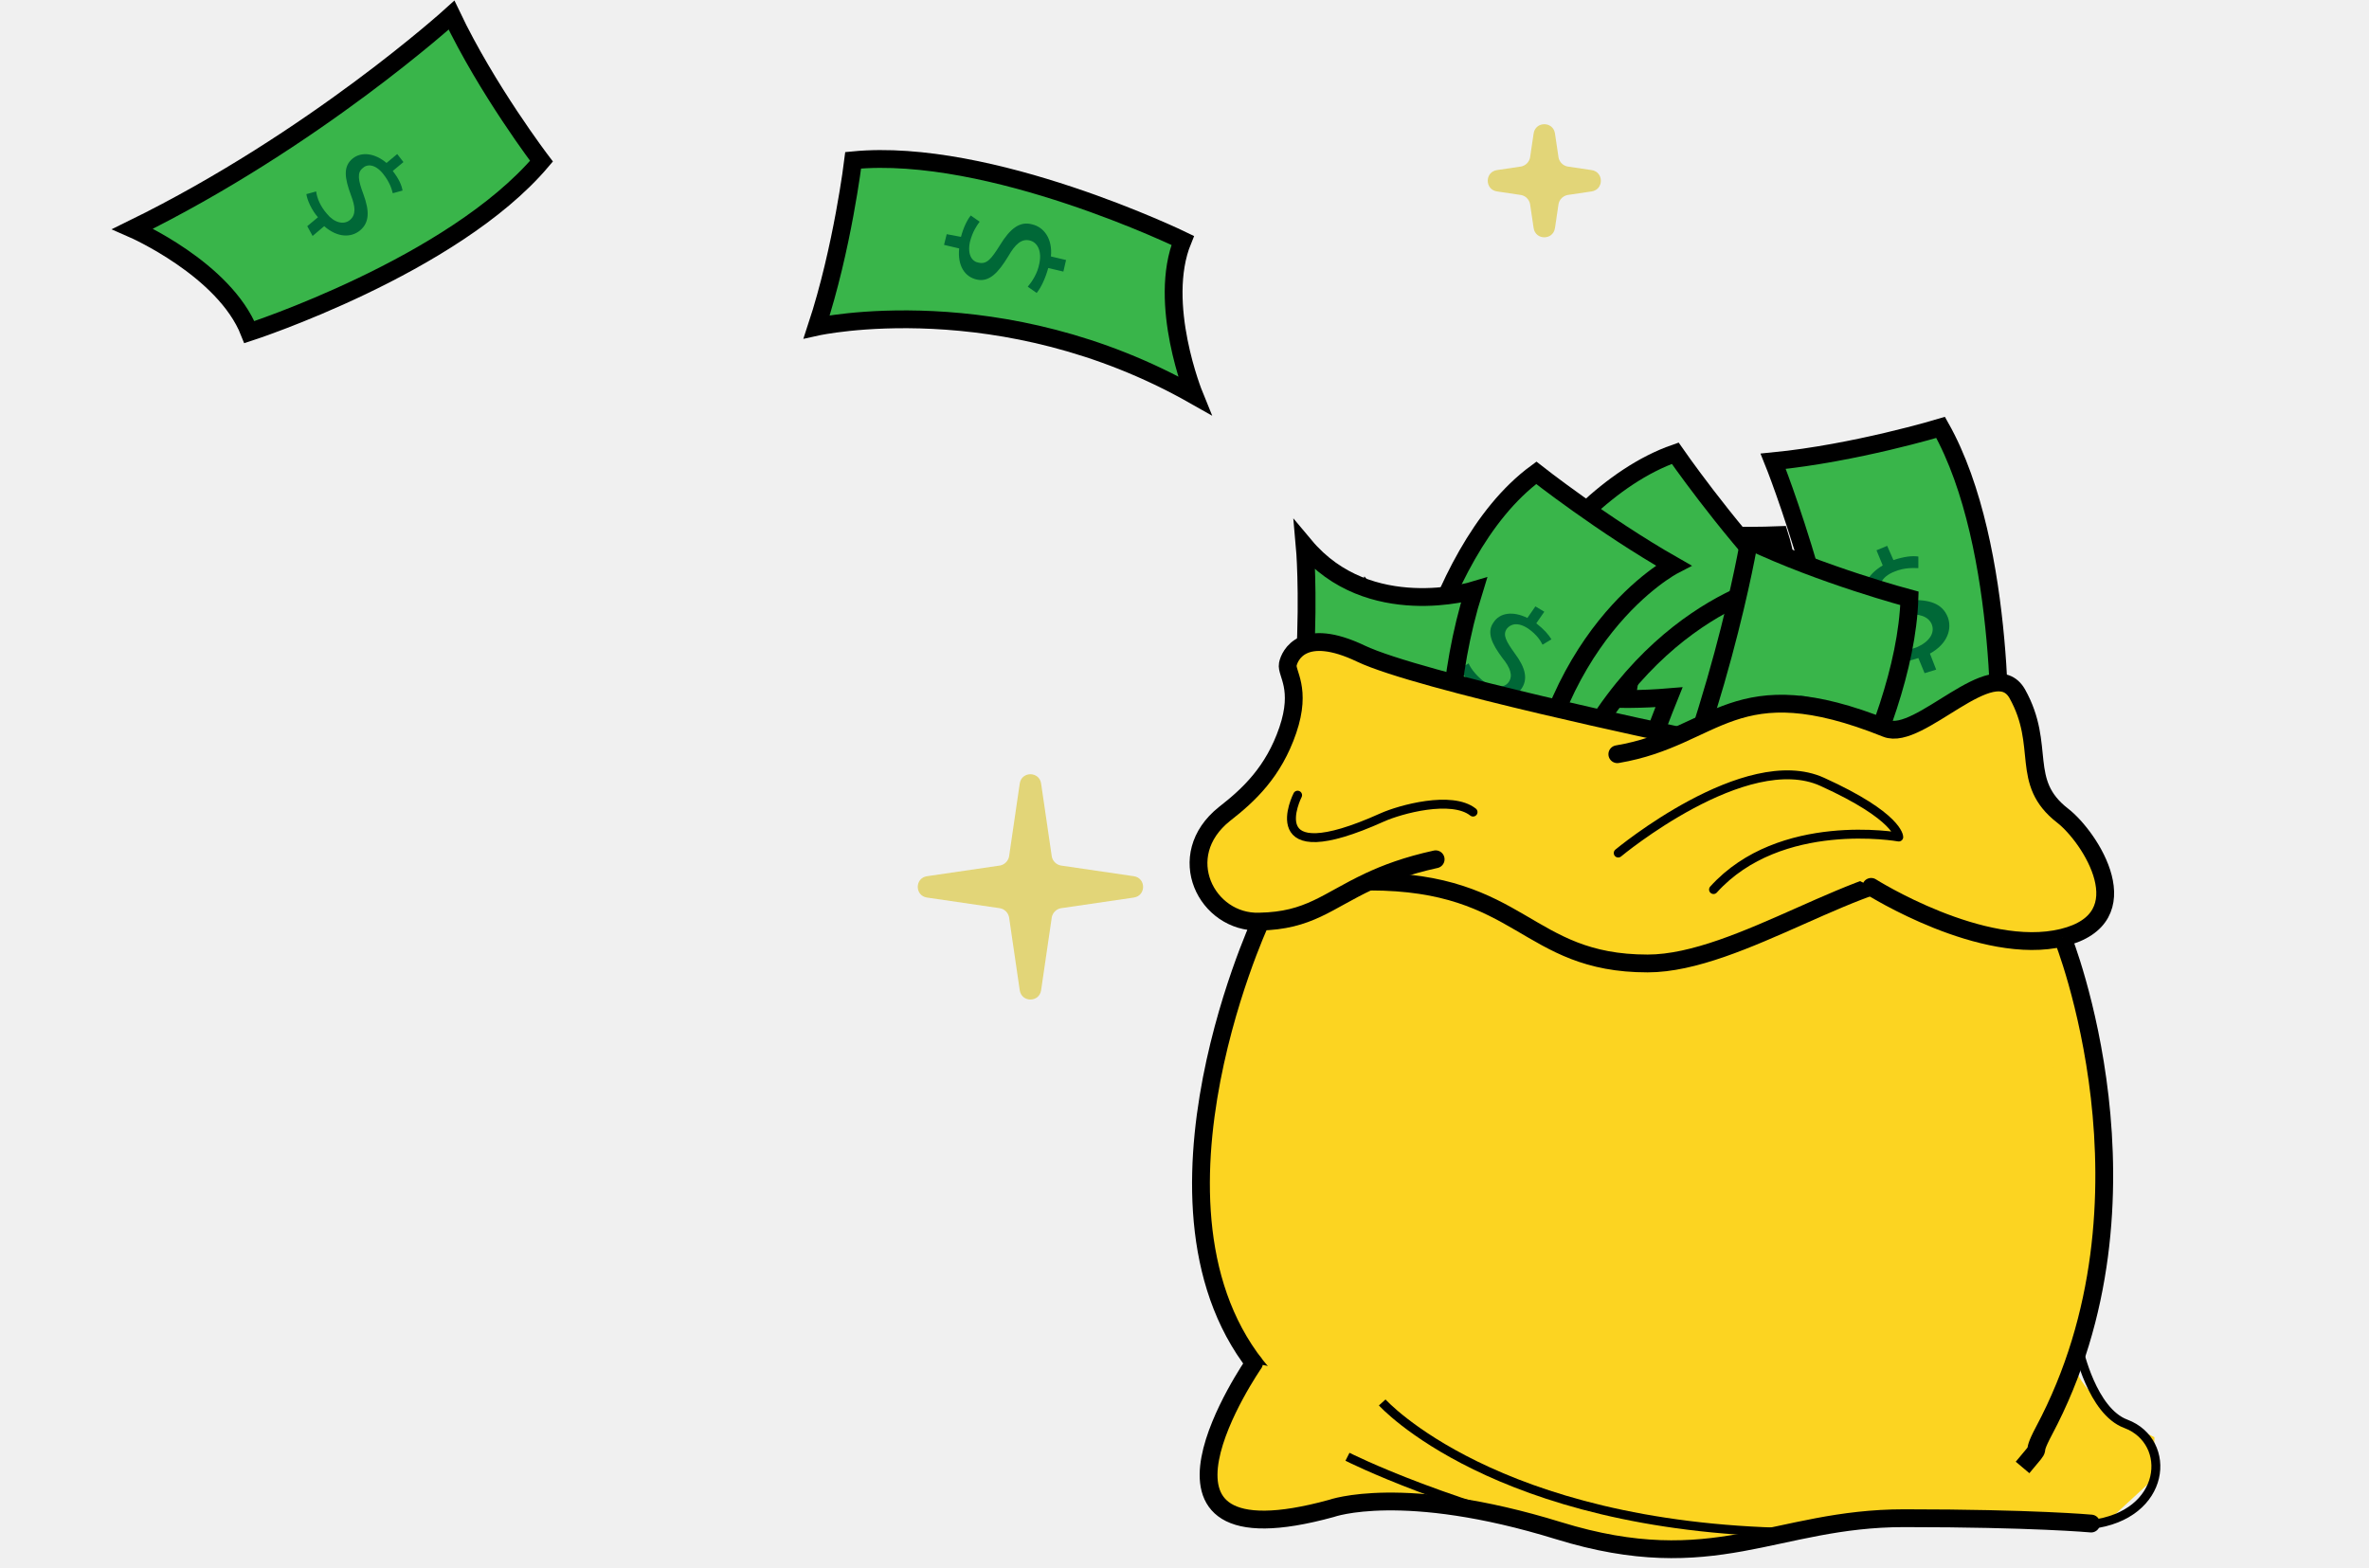
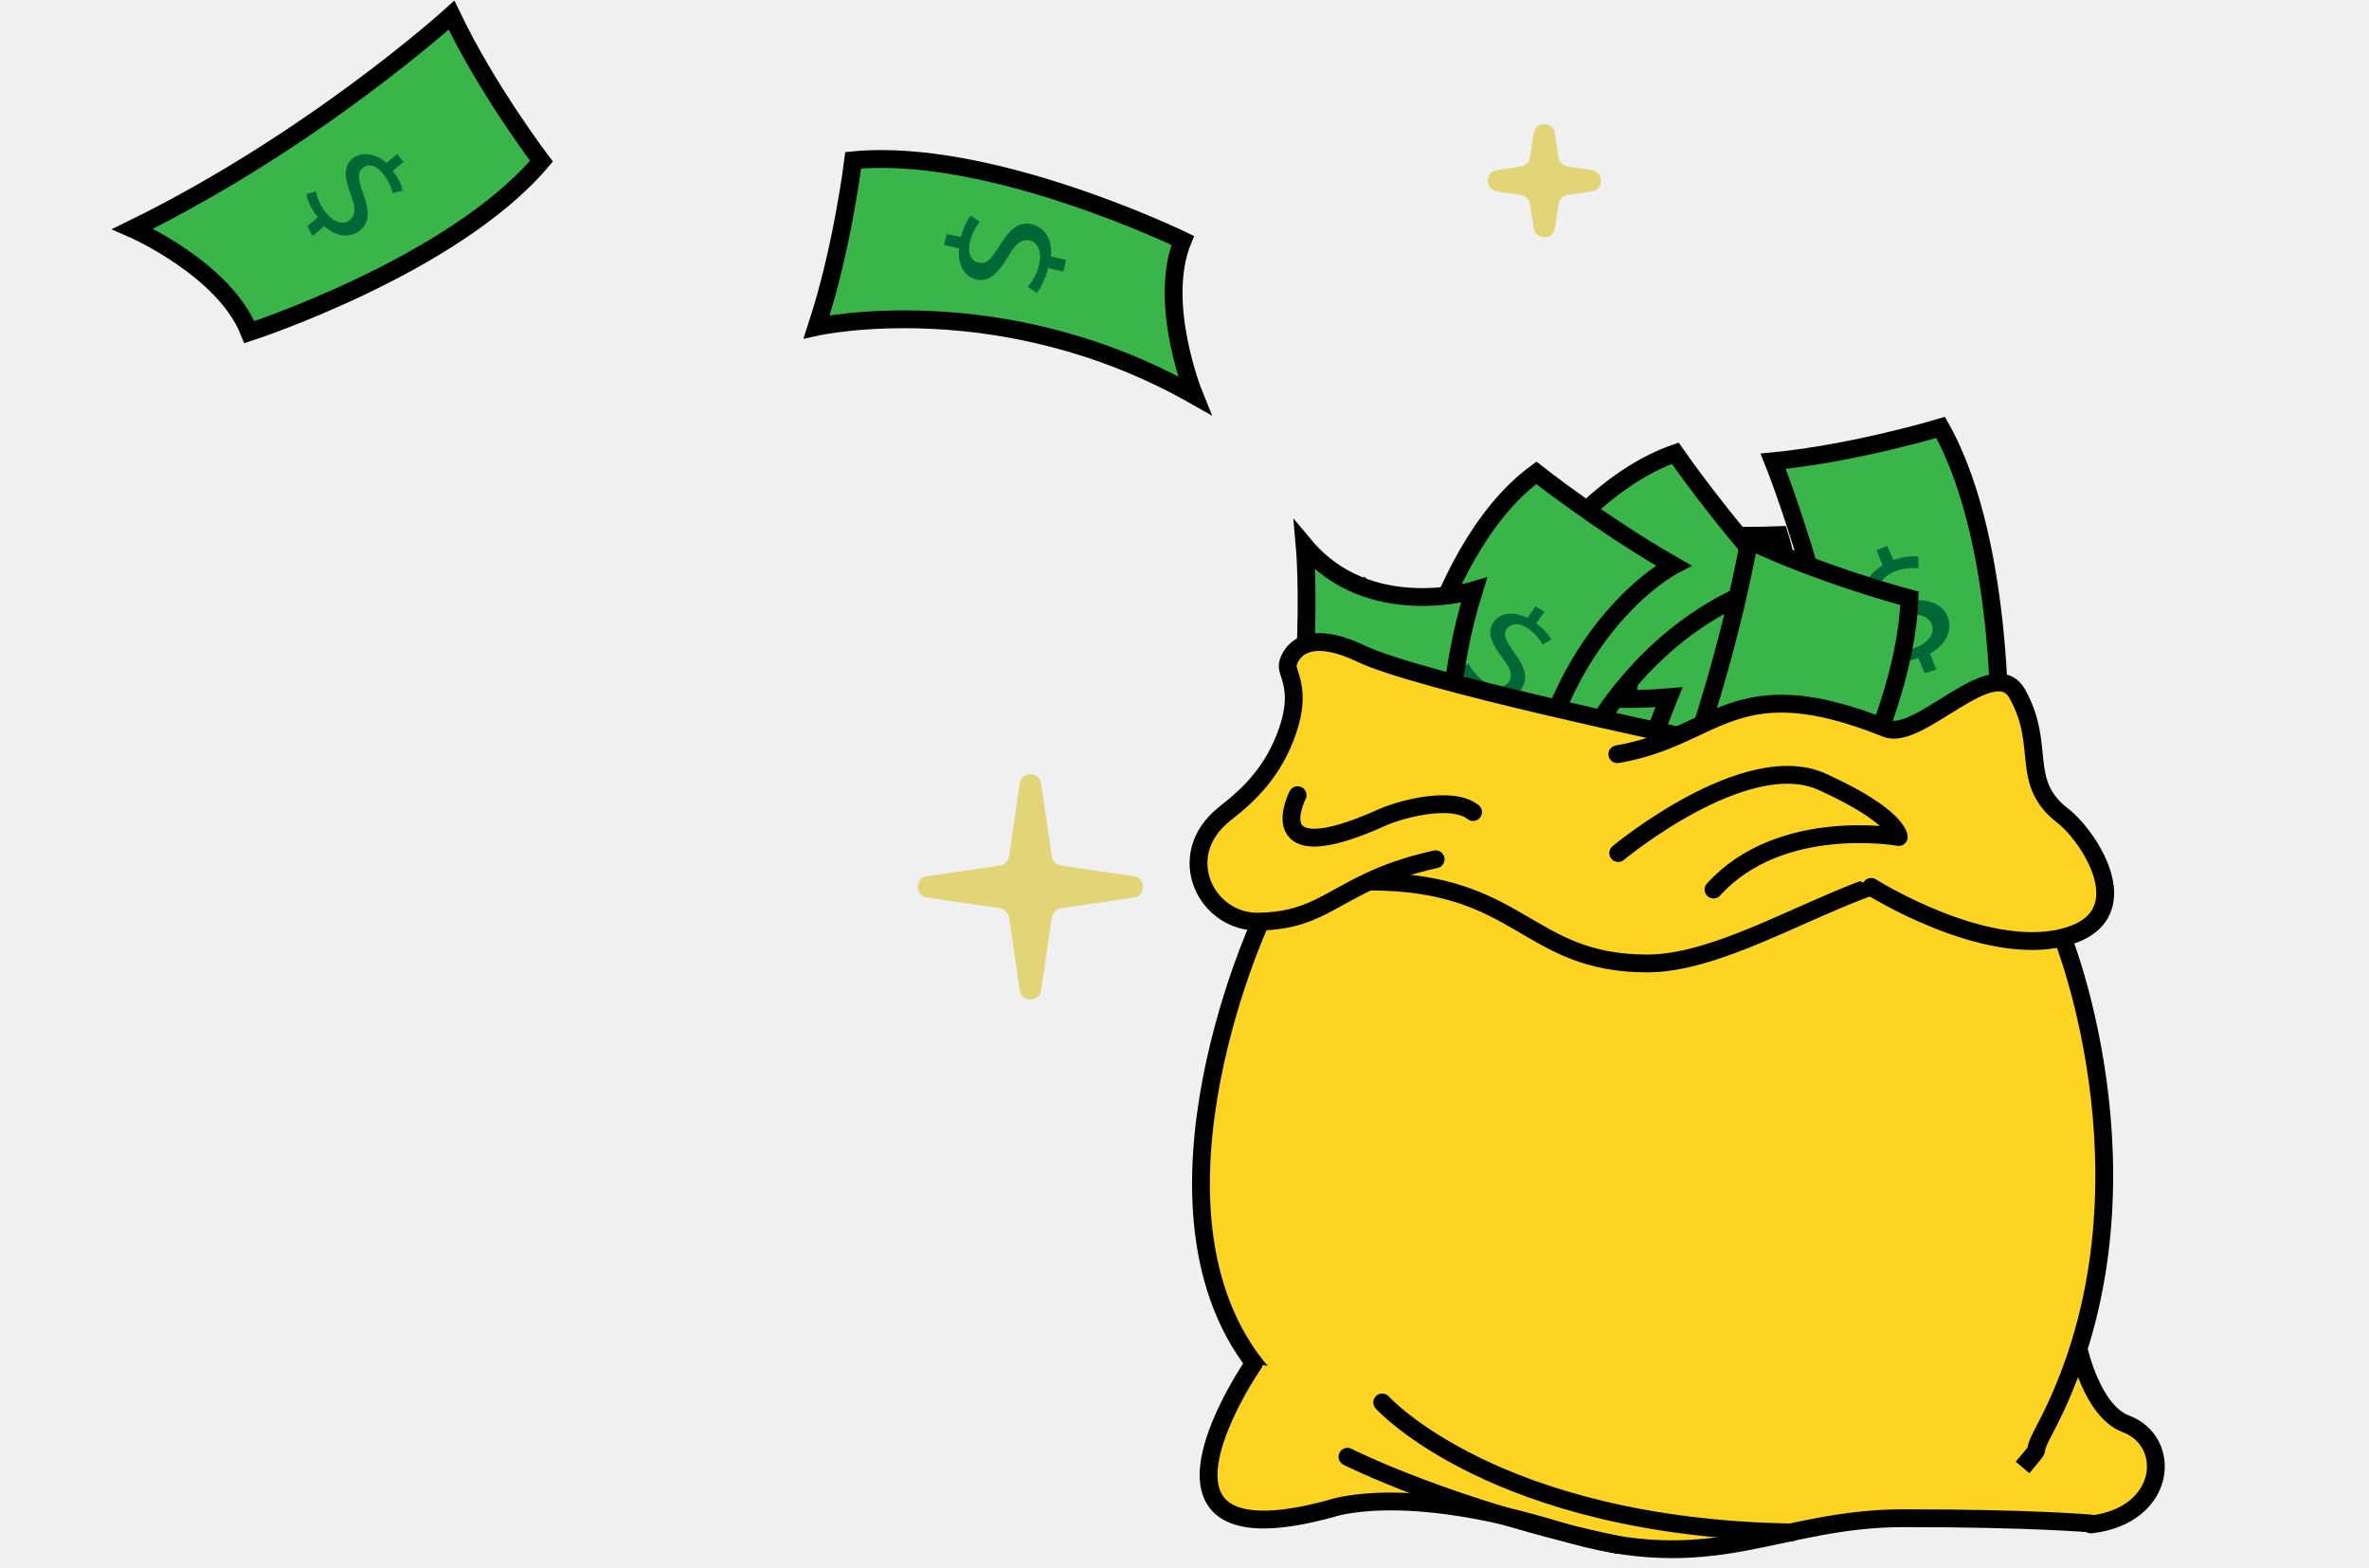
<svg xmlns="http://www.w3.org/2000/svg" xmlns:xlink="http://www.w3.org/1999/xlink" version="1.1" id="Camada_1" x="0px" y="0px" viewBox="0 0 266 176" style="enable-background:new 0 0 266 176;" xml:space="preserve">
  <style type="text/css">
	.st0{display:none;}
	.st1{display:inline;}
	.st2{display:inline;opacity:0.5;clip-path:url(#SVGID_2_);fill:#8F80BA;enable-background:new    ;}
	.st3{display:inline;clip-path:url(#SVGID_2_);fill:#FFFFFF;filter:url(#Adobe_OpacityMaskFilter);}
	.st4{display:inline;clip-path:url(#SVGID_2_);fill-rule:evenodd;clip-rule:evenodd;}
	.st5{display:inline;clip-path:url(#SVGID_2_);mask:url(#path-4-outside-1_1_);fill:#606063;}
	.st6{display:inline;clip-path:url(#SVGID_2_);fill:#BDC2C4;}
	.st7{display:inline;clip-path:url(#SVGID_2_);fill:#FAF9FA;}
	.st8{display:inline;clip-path:url(#SVGID_2_);fill:#FFFFFF;filter:url(#Adobe_OpacityMaskFilter_1_);}
	.st9{display:inline;clip-path:url(#SVGID_2_);mask:url(#path-8-outside-2_1_);fill:#612F01;}
	.st10{display:inline;clip-path:url(#SVGID_2_);fill:#FEDC90;}
	.st11{display:inline;clip-path:url(#SVGID_2_);fill:#D1884F;}
	.st12{display:inline;clip-path:url(#SVGID_2_);fill:#FFFFFF;filter:url(#Adobe_OpacityMaskFilter_2_);}
	.st13{display:inline;clip-path:url(#SVGID_2_);mask:url(#path-12-outside-3_1_);fill:#612F01;}
	.st14{display:inline;clip-path:url(#SVGID_2_);fill:#FFFFFF;filter:url(#Adobe_OpacityMaskFilter_3_);}
	.st15{display:inline;clip-path:url(#SVGID_2_);mask:url(#path-16-outside-4_1_);fill:#612F01;}
	.st16{display:inline;clip-path:url(#SVGID_2_);fill:#FFFFFF;filter:url(#Adobe_OpacityMaskFilter_4_);}
	.st17{display:inline;clip-path:url(#SVGID_2_);mask:url(#path-20-outside-5_1_);fill:#612F01;}
	.st18{display:inline;clip-path:url(#SVGID_2_);fill:#FFFFFF;filter:url(#Adobe_OpacityMaskFilter_5_);}
	.st19{display:inline;clip-path:url(#SVGID_2_);mask:url(#path-24-outside-6_1_);fill:#612F01;}
	.st20{fill:#39B54A;stroke:#000000;stroke-miterlimit:10;}
	.st21{fill:#39B54A;stroke:#000000;stroke-width:2;stroke-miterlimit:10;}
	.st22{fill:#006837;}
	.st23{fill:#FCD421;}
	.st24{fill:#FCD421;stroke:#000000;stroke-width:2;stroke-linecap:round;stroke-linejoin:round;stroke-miterlimit:10;}
- 	.st25{fill:none;stroke:#000000;stroke-linecap:round;stroke-linejoin:round;stroke-miterlimit:10;}
- 	.st26{fill:none;stroke:#000000;stroke-linecap:round;stroke-miterlimit:10;}
- 	.st27{fill:none;stroke:#000000;stroke-miterlimit:10;}
- 	.st28{fill:#FCD421;stroke:#000000;stroke-width:2;stroke-miterlimit:10;}
- 	.st29{opacity:0.5;fill:#D4B900;enable-background:new    ;}
+ 	.st25{fill:none;stroke:#000000;stroke-width:2;stroke-linecap:round;stroke-linejoin:round;stroke-miterlimit:10;}
+ 	.st26{fill:none;stroke:#000000;stroke-width:2;stroke-linecap:round;stroke-miterlimit:10;}
+ 	.st27{fill:#FCD421;stroke:#000000;stroke-width:2;stroke-miterlimit:10;}
+ 	.st28{opacity:0.5;fill:#D4B900;enable-background:new    ;}
</style>
  <g class="st0">
    <defs>
      <rect id="SVGID_1_" width="266" height="176" />
    </defs>
    <clipPath id="SVGID_2_" class="st1">
      <use xlink:href="#SVGID_1_" style="overflow:visible;" />
    </clipPath>
    <path class="st2" d="M209.7,56.9c-0.2-1.4-2.2-1.4-2.4,0l-1.2,8.2c-0.1,0.5-0.5,0.9-1,1l-8.2,1.2c-1.4,0.2-1.4,2.2,0,2.4l8.2,1.2   c0.5,0.1,0.9,0.5,1,1l1.2,8.2c0.2,1.4,2.2,1.4,2.4,0L211,72c0.1-0.5,0.5-0.9,1-1l8.2-1.2c1.4-0.2,1.4-2.2,0-2.4l-8.2-1.2   c-0.5-0.1-0.9-0.5-1-1L209.7,56.9z" />
    <defs>
      <filter id="Adobe_OpacityMaskFilter" filterUnits="userSpaceOnUse" x="133.2" y="113.3" width="93.3" height="62.4">
        <feColorMatrix type="matrix" values="1 0 0 0 0  0 1 0 0 0  0 0 1 0 0  0 0 0 1 0" />
      </filter>
    </defs>
    <mask maskUnits="userSpaceOnUse" x="133.2" y="113.3" width="93.3" height="62.4" id="path-4-outside-1_1_" class="st1">
      <rect x="132.5" y="112.6" style="clip-path:url(#SVGID_2_);fill:#FFFFFF;filter:url(#Adobe_OpacityMaskFilter);" width="95" height="64" />
      <path style="clip-path:url(#SVGID_2_);fill-rule:evenodd;clip-rule:evenodd;" d="M223.3,143.1v2.8c0,14.7-19.4,26.5-43.4,26.5    c-24,0-43.4-11.9-43.4-26.5v-2.9l0,0c0,0,0,0,0,0c0-14.7,19.4-26.5,43.4-26.5C203.9,116.6,223.3,128.4,223.3,143.1    C223.3,143.1,223.3,143.1,223.3,143.1z" />
    </mask>
    <path class="st5" d="M223.3,143.1l-3.2,0v0H223.3z M136.5,143.1v-3.2h-3.2v3.2H136.5z M136.5,143.1v3.2h3.2v-3.2H136.5z    M220.1,143.1v2.8h6.5v-2.8H220.1z M220.1,146c0,5.8-3.8,11.5-11.2,16c-7.3,4.4-17.5,7.3-29,7.3v6.5c12.5,0,24-3.1,32.4-8.2   c8.4-5.1,14.3-12.6,14.3-21.5H220.1z M179.9,169.2c-11.5,0-21.7-2.9-29-7.3c-7.3-4.5-11.2-10.2-11.2-16h-6.5   c0,8.9,5.9,16.4,14.3,21.5c8.4,5.2,19.9,8.2,32.4,8.2V169.2z M139.7,146v-2.9h-6.5v2.9H139.7z M136.5,146.3L136.5,146.3v-6.5l0,0   V146.3z M139.7,143.1C139.7,143.1,139.7,143.1,139.7,143.1l-6.5,0v0H139.7z M139.7,143.1c0-5.8,3.8-11.5,11.2-16   c7.3-4.4,17.5-7.3,29-7.3v-6.5c-12.5,0-24,3.1-32.4,8.2c-8.4,5.1-14.3,12.6-14.3,21.5H139.7z M179.9,119.8c11.5,0,21.7,2.9,29,7.3   c7.3,4.5,11.2,10.2,11.2,16h6.5c0-8.9-5.9-16.4-14.3-21.5c-8.4-5.2-19.9-8.2-32.4-8.2V119.8z M220.1,143.1   C220.1,143.1,220.1,143.1,220.1,143.1l6.5,0c0,0,0,0,0,0H220.1z" />
    <path class="st6" d="M223.3,146c0,14.7-19.4,26.5-43.4,26.5c-24,0-43.4-11.9-43.4-26.5v-2.9h86.8V146z" />
    <path class="st7" d="M223.3,143.1c0,14.7-19.4,26.5-43.4,26.5c-24,0-43.4-11.9-43.4-26.5c0-14.7,19.4-26.5,43.4-26.5   C203.9,116.6,223.3,128.4,223.3,143.1z" />
    <defs>
      <filter id="Adobe_OpacityMaskFilter_1_" filterUnits="userSpaceOnUse" x="141.3" y="110.3" width="77.5" height="55.4">
        <feColorMatrix type="matrix" values="1 0 0 0 0  0 1 0 0 0  0 0 1 0 0  0 0 0 1 0" />
      </filter>
    </defs>
    <mask maskUnits="userSpaceOnUse" x="141.3" y="110.3" width="77.5" height="55.4" id="path-8-outside-2_1_" class="st1">
      <rect x="140.5" y="109.5" style="clip-path:url(#SVGID_2_);fill:#FFFFFF;filter:url(#Adobe_OpacityMaskFilter_1_);" width="79" height="57" />
      <path style="clip-path:url(#SVGID_2_);fill-rule:evenodd;clip-rule:evenodd;" d="M215.5,135.3c0,0,0-0.1,0-0.1    c0-12-15.9-21.7-35.5-21.7s-35.5,9.7-35.5,21.7c0,0,0,0,0,0h0v5.5c0,12,15.9,21.7,35.5,21.7c19.6,0,35.5-9.7,35.5-21.7V135.3z" />
    </mask>
    <path class="st9" d="M215.5,135.3l-3.2,0v0v0H215.5z M144.5,135.2v3.2h3.2l0-3.2L144.5,135.2z M144.5,135.2V132h-3.2v3.2H144.5z    M212.3,135.2C212.3,135.2,212.3,135.3,212.3,135.2l6.5,0.1c0,0,0-0.1,0-0.1H212.3z M180,116.7c9.3,0,17.6,2.3,23.4,5.9   c5.9,3.6,8.9,8.1,8.9,12.6h6.5c0-7.6-5-13.9-12-18.1c-7-4.3-16.5-6.8-26.8-6.8V116.7z M147.8,135.2c0-4.4,3-9,8.9-12.6   c5.8-3.6,14.1-5.9,23.4-5.9v-6.5c-10.3,0-19.8,2.5-26.8,6.8c-7,4.3-12,10.6-12,18.1H147.8z M147.8,135.2   C147.8,135.2,147.8,135.2,147.8,135.2l-6.5,0c0,0,0,0,0,0L147.8,135.2z M144.5,138.5L144.5,138.5l0-6.5h0V138.5z M147.8,140.7v-5.5   h-6.5v5.5H147.8z M180,159.2c-9.3,0-17.6-2.3-23.4-5.9c-5.9-3.6-8.9-8.1-8.9-12.6h-6.5c0,7.6,5,13.9,12,18.1   c7,4.3,16.5,6.8,26.8,6.8V159.2z M212.3,140.7c0,4.4-3,9-8.8,12.6c-5.8,3.6-14.1,5.9-23.4,5.9v6.5c10.3,0,19.8-2.5,26.8-6.8   c7-4.3,12-10.6,12-18.1H212.3z M212.3,135.3v5.4h6.5v-5.4H212.3z" />
    <path class="st10" d="M215.5,140.7c0,12-15.9,21.7-35.5,21.7c-19.6,0-35.5-9.7-35.5-21.7v-5.5h71V140.7z" />
    <path class="st11" d="M215.5,135.2c0,12-15.9,21.7-35.5,21.7s-35.5-9.7-35.5-21.7c0-12,15.9-21.7,35.5-21.7   S215.5,123.2,215.5,135.2z" />
    <defs>
      <filter id="Adobe_OpacityMaskFilter_2_" filterUnits="userSpaceOnUse" x="147.1" y="103.1" width="77.5" height="55.4">
        <feColorMatrix type="matrix" values="1 0 0 0 0  0 1 0 0 0  0 0 1 0 0  0 0 0 1 0" />
      </filter>
    </defs>
    <mask maskUnits="userSpaceOnUse" x="147.1" y="103.1" width="77.5" height="55.4" id="path-12-outside-3_1_" class="st1">
      <rect x="146.3" y="102.3" style="clip-path:url(#SVGID_2_);fill:#FFFFFF;filter:url(#Adobe_OpacityMaskFilter_2_);" width="79" height="57" />
      <path style="clip-path:url(#SVGID_2_);fill-rule:evenodd;clip-rule:evenodd;" d="M221.4,128.2c0-0.1,0-0.1,0-0.2    c0-12-15.9-21.7-35.5-21.7c-19.6,0-35.5,9.7-35.5,21.7h0v5.5c0,12,15.9,21.7,35.5,21.7c19.6,0,35.5-9.7,35.5-21.7V128.2z" />
    </mask>
    <path class="st13" d="M221.4,128.2l-3.2,0v0v0H221.4z M150.3,128.1v3.2h3.2v-3.2H150.3z M150.3,128.1v-3.2h-3.2v3.2H150.3z    M218.1,128.1c0,0,0,0.1,0,0.1l6.5,0.1c0-0.1,0-0.1,0-0.2H218.1z M185.9,109.6c9.3,0,17.6,2.3,23.4,5.9c5.9,3.6,8.8,8.1,8.8,12.6   h6.5c0-7.6-5-13.9-12-18.1c-7-4.3-16.5-6.8-26.8-6.8V109.6z M153.6,128.1c0-4.4,3-9,8.9-12.6c5.8-3.6,14.1-5.9,23.4-5.9v-6.5   c-10.3,0-19.8,2.5-26.8,6.8c-7,4.3-12,10.6-12,18.1H153.6z M150.3,131.3L150.3,131.3l0-6.5h0V131.3z M153.6,133.6v-5.5h-6.5v5.5   H153.6z M185.9,152c-9.3,0-17.6-2.3-23.4-5.9c-5.9-3.6-8.8-8.1-8.8-12.6h-6.5c0,7.6,5,13.9,12,18.1c7,4.3,16.5,6.8,26.8,6.8V152z    M218.1,133.6c0,4.4-3,9-8.9,12.6c-5.8,3.6-14.1,5.9-23.4,5.9v6.5c10.3,0,19.8-2.5,26.8-6.8c7-4.3,12-10.6,12-18.1H218.1z    M218.1,128.2v5.3h6.5v-5.3H218.1z" />
    <path class="st10" d="M221.4,133.6c0,12-15.9,21.7-35.5,21.7c-19.6,0-35.5-9.7-35.5-21.7v-5.5h71V133.6z" />
    <path class="st11" d="M221.4,128.1c0,12-15.9,21.7-35.5,21.7s-35.5-9.7-35.5-21.7s15.9-21.7,35.5-21.7S221.4,116.1,221.4,128.1z" />
    <defs>
      <filter id="Adobe_OpacityMaskFilter_3_" filterUnits="userSpaceOnUse" x="132.8" y="92.8" width="77.5" height="55.4">
        <feColorMatrix type="matrix" values="1 0 0 0 0  0 1 0 0 0  0 0 1 0 0  0 0 0 1 0" />
      </filter>
    </defs>
    <mask maskUnits="userSpaceOnUse" x="132.8" y="92.8" width="77.5" height="55.4" id="path-16-outside-4_1_" class="st1">
      <rect x="132" y="92" style="clip-path:url(#SVGID_2_);fill:#FFFFFF;filter:url(#Adobe_OpacityMaskFilter_3_);" width="79" height="57" />
      <path style="clip-path:url(#SVGID_2_);fill-rule:evenodd;clip-rule:evenodd;" d="M207,117.8c0,0,0-0.1,0-0.1    c0-12-15.9-21.7-35.5-21.7c-19.6,0-35.5,9.7-35.5,21.7c0,0,0,0,0,0l0,0v5.5c0,12,15.9,21.7,35.5,21.7s35.5-9.7,35.5-21.7V117.8z" />
    </mask>
    <path class="st15" d="M207,117.8l-3.2,0v0v0H207z M136,117.7v3.2h3.2v-3.2H136z M136,117.7v-3.2h-3.2v3.2H136z M203.8,117.7   C203.8,117.7,203.8,117.8,203.8,117.7l6.5,0.1c0,0,0-0.1,0-0.1H203.8z M171.5,99.2c9.3,0,17.6,2.3,23.4,5.9   c5.9,3.6,8.8,8.1,8.8,12.6h6.5c0-7.6-5-13.9-12-18.1c-7-4.3-16.5-6.8-26.8-6.8V99.2z M139.2,117.7c0-4.4,3-9,8.9-12.6   c5.8-3.6,14.1-5.9,23.4-5.9v-6.5c-10.3,0-19.8,2.5-26.8,6.8c-7,4.3-12,10.6-12,18.1H139.2z M139.2,117.7   C139.2,117.7,139.2,117.7,139.2,117.7l-6.5,0c0,0,0,0,0,0L139.2,117.7z M136,121L136,121v-6.5l0,0V121z M139.2,123.2v-5.5h-6.5v5.5   H139.2z M171.5,141.7c-9.3,0-17.6-2.3-23.4-5.9c-5.9-3.6-8.8-8.1-8.8-12.6h-6.5c0,7.6,5,13.9,12,18.1c7,4.3,16.5,6.8,26.8,6.8   V141.7z M203.8,123.2c0,4.4-3,9-8.8,12.6c-5.8,3.6-14.1,5.9-23.4,5.9v6.5c10.3,0,19.8-2.5,26.8-6.8c7-4.3,12-10.6,12-18.1H203.8z    M203.8,117.8v5.4h6.5v-5.4H203.8z" />
    <path class="st10" d="M207,123.2c0,12-15.9,21.7-35.5,21.7s-35.5-9.7-35.5-21.7v-5.5h71V123.2z" />
    <path class="st11" d="M207,117.7c0,12-15.9,21.7-35.5,21.7c-19.6,0-35.5-9.7-35.5-21.7c0-12,15.9-21.7,35.5-21.7   C191.1,96,207,105.7,207,117.7z" />
    <defs>
      <filter id="Adobe_OpacityMaskFilter_4_" filterUnits="userSpaceOnUse" x="82.7" y="38.5" width="74.5" height="63">
        <feColorMatrix type="matrix" values="1 0 0 0 0  0 1 0 0 0  0 0 1 0 0  0 0 0 1 0" />
      </filter>
    </defs>
    <mask maskUnits="userSpaceOnUse" x="82.7" y="38.5" width="74.5" height="63" id="path-20-outside-5_1_" class="st1">
      <rect x="71.5" y="25.5" style="clip-path:url(#SVGID_2_);fill:#FFFFFF;filter:url(#Adobe_OpacityMaskFilter_4_);" width="96.9" height="88.9" />
      <path style="clip-path:url(#SVGID_2_);fill-rule:evenodd;clip-rule:evenodd;" d="M152.1,54.5C152.1,54.5,152.1,54.6,152.1,54.5    c6,10.5-2.9,26.8-19.9,36.6c-17,9.8-35.6,9.3-41.6-1l0,0l-2.8-4.8c-6-10.4,2.9-26.8,19.9-36.6c17-9.8,35.6-9.3,41.6,1L152.1,54.5z    " />
    </mask>
    <path class="st17" d="M152.1,54.5l-2.8,1.6l0,0l0,0L152.1,54.5z M90.6,90.1L89,87.3l2.8-1.6l1.6,2.8L90.6,90.1z M90.6,90.1l1.6,2.8   l-2.8,1.6l-1.6-2.8L90.6,90.1z M87.9,85.3l2.8-1.6L87.9,85.3z M149.4,49.8l2.8-1.6L149.4,49.8z M149.3,56.2   C149.3,56.2,149.3,56.2,149.3,56.2l5.6-3.3c0,0,0,0.1,0.1,0.1L149.3,56.2z M130.6,88.3c8.1-4.7,14.1-10.8,17.3-16.8   c3.3-6.1,3.6-11.5,1.4-15.3L155,53c3.8,6.5,2.6,14.5-1.3,21.7c-3.9,7.2-10.9,14.2-19.8,19.3L130.6,88.3z M93.4,88.5   c2.2,3.8,7,6.3,14,6.5c6.8,0.2,15.2-2,23.2-6.6l3.2,5.6c-8.9,5.2-18.4,7.7-26.6,7.5c-8.2-0.2-15.6-3.2-19.4-9.7L93.4,88.5z    M89,87.3L89,87.3l3.2,5.6l0,0L89,87.3z M90.7,83.7l2.8,4.8l-5.6,3.2L85,86.9L90.7,83.7z M109.4,51.6c-8.1,4.7-14.1,10.8-17.3,16.8   c-3.3,6.1-3.6,11.5-1.4,15.3L85,86.9c-3.8-6.5-2.6-14.5,1.3-21.7c3.9-7.2,10.9-14.2,19.8-19.3L109.4,51.6z M146.6,51.4   c-2.2-3.8-7-6.3-14-6.5c-6.8-0.2-15.2,2-23.2,6.6l-3.2-5.6c8.9-5.2,18.4-7.7,26.6-7.5c8.2,0.2,15.6,3.2,19.4,9.7L146.6,51.4z    M149.3,56.1l-2.7-4.7l5.6-3.2l2.7,4.7L149.3,56.1z" />
    <path class="st11" d="M149.4,49.8c-6-10.4-24.6-10.8-41.6-1c-17,9.8-25.9,26.2-19.9,36.6l2.8,4.8l61.5-35.5L149.4,49.8z" />
    <path class="st10" d="M152.1,54.6c-6-10.4-24.6-10.8-41.6-1c-17,9.8-25.9,26.2-19.9,36.6c6,10.4,24.6,10.8,41.6,1   C149.2,81.3,158.1,65,152.1,54.6z" />
    <defs>
      <filter id="Adobe_OpacityMaskFilter_5_" filterUnits="userSpaceOnUse" x="8.4" y="6.3" width="69.3" height="69.3">
        <feColorMatrix type="matrix" values="1 0 0 0 0  0 1 0 0 0  0 0 1 0 0  0 0 0 1 0" />
      </filter>
    </defs>
    <mask maskUnits="userSpaceOnUse" x="8.4" y="6.3" width="69.3" height="69.3" id="path-24-outside-6_1_" class="st1">
      <rect x="-5.1" y="-7.1" style="clip-path:url(#SVGID_2_);fill:#FFFFFF;filter:url(#Adobe_OpacityMaskFilter_5_);" width="96.2" height="96.2" />
      <path style="clip-path:url(#SVGID_2_);fill-rule:evenodd;clip-rule:evenodd;" d="M15.9,64.1C15.9,64.1,15.9,64.1,15.9,64.1    c-8.5-8.5-4.1-26.6,9.8-40.5c13.9-13.9,32-18.2,40.5-9.8c0,0,0,0,0,0l3.9,3.9c8.5,8.5,4.1,26.6-9.8,40.5s-32,18.2-40.5,9.8    L15.9,64.1z" />
    </mask>
    <path class="st19" d="M66.2,13.9l-2.3,2.3l0,0L66.2,13.9z M18.2,61.8c0.1,0.1,0.2,0.2,0.3,0.3c0,0,0.1,0.1,0.1,0.1   c0,0,0,0.1,0.1,0.1c0,0,0,0.1,0,0.1c0,0,0,0,0,0.1c0,0,0,0,0,0c0,0,0,0,0,0c0,0,0,0,0,0c0,0,0,0,0,0l0,0l0,0l0,0c0,0,0,0,0,0   c0,0,0,0,0,0c0,0,0,0,0,0c0,0,0,0,0-0.1c0,0,0,0,0-0.1c0,0,0-0.1-0.1-0.1s-0.1-0.1-0.1-0.1C18.4,62,18.3,61.9,18.2,61.8l-4.6,4.6   c-0.1-0.1-0.2-0.2-0.3-0.3c0,0-0.1-0.1-0.1-0.1c0,0,0-0.1-0.1-0.1c0,0,0-0.1,0-0.1c0,0,0,0,0-0.1c0,0,0,0,0,0c0,0,0,0,0,0   c0,0,0,0,0,0c0,0,0,0,0,0c0,0,0,0,0,0l0,0h0c0,0,0,0,0,0c0,0,0,0,0,0c0,0,0,0,0,0c0,0,0,0,0,0.1c0,0,0,0,0,0.1c0,0,0,0.1,0.1,0.1   c0,0,0.1,0.1,0.1,0.1c0.1,0.1,0.1,0.2,0.3,0.3L18.2,61.8z M28,25.9C21.4,32.5,17.2,40,15.6,46.7c-1.6,6.7-0.5,12,2.6,15.2l-4.6,4.6   c-5.3-5.3-6.3-13.3-4.4-21.3c1.9-8,6.8-16.5,14.1-23.8L28,25.9z M63.9,16.2c-3.1-3.1-8.4-4.3-15.2-2.6c-6.7,1.6-14.1,5.8-20.7,12.4   l-4.6-4.6c7.3-7.3,15.8-12.2,23.8-14.1c7.9-1.9,15.9-1,21.3,4.4L63.9,16.2z M63.9,16.2C63.9,16.2,63.9,16.2,63.9,16.2l4.6-4.6   c0,0,0,0,0,0L63.9,16.2z M67.8,20.1l-3.9-3.9l4.6-4.6l3.9,3.9L67.8,20.1z M58,56c6.6-6.6,10.8-14.1,12.4-20.7   c1.6-6.7,0.5-12-2.6-15.2l4.6-4.6c5.3,5.3,6.3,13.3,4.4,21.3c-1.9,8-6.8,16.5-14.1,23.8L58,56z M22.1,65.7   c3.1,3.1,8.4,4.3,15.2,2.6C43.9,66.8,51.4,62.5,58,56l4.6,4.6c-7.3,7.3-15.8,12.2-23.8,14.1c-7.9,1.9-15.9,1-21.3-4.4L22.1,65.7z    M18.2,61.8l3.9,3.9l-4.6,4.6l-3.9-3.9L18.2,61.8z" />
    <path class="st10" d="M19.8,68c8.5,8.5,26.6,4.1,40.5-9.8s18.2-32,9.8-40.5l-3.9-3.9L15.9,64.1L19.8,68z" />
    <path class="st11" d="M15.9,64.1c8.5,8.5,26.6,4.1,40.5-9.8s18.2-32,9.8-40.5c-8.5-8.5-26.6-4.1-40.5,9.8   C11.8,37.5,7.4,55.6,15.9,64.1z" />
  </g>
  <path class="st20" d="M186.3,101.9c-1.6-15.4,14.6-34.7,14.6-34.7c7.1,2.9,15.7,5.5,15.7,5.5c-14.2,10.7-12.2,33.6-12.2,33.6  C195.7,103.5,186.3,101.9,186.3,101.9z" />
  <path class="st21" d="M217.9,48c7.6,13.5,6.6,37.5,6.6,37.5c-7.6,0.1-15.4,8.2-15.4,8.2c-2.2-22.6-10-41.9-10-41.9  C208.3,50.9,217.9,48,217.9,48z" />
  <g>
    <path class="st22" d="M216.1,75.6l-0.7-1.7c-1.2,0.4-2.5,0.6-3.3,0.5l0-1.3c0.9,0.1,2,0,3.1-0.4c1.4-0.6,2.1-1.6,1.7-2.6   c-0.4-0.9-1.4-1.2-3-1.1c-2.3,0.1-3.8-0.1-4.4-1.6c-0.6-1.4,0.2-2.9,1.9-3.9l-0.7-1.7l1.2-0.5l0.7,1.6c1.2-0.4,2.1-0.5,2.8-0.4   l0,1.3c-0.5,0-1.5-0.1-2.7,0.4c-1.5,0.6-1.8,1.6-1.5,2.3c0.4,0.9,1.3,1,3.2,0.9c2.3-0.1,3.7,0.4,4.3,1.9c0.5,1.3,0,3-2,4.1l0.7,1.8   L216.1,75.6z" />
  </g>
  <path class="st21" d="M199.8,60.1c4.7,14.8-7.3,36.9-7.3,36.9c-7.5-1.4-16.5-2.2-16.5-2.2c12.6-20.4,5.2-35.4,5.2-35.4  C190.4,60.5,199.8,60.1,199.8,60.1z" />
  <path class="st21" d="M145.7,83.7c11.1,10.9,36.2,10.3,36.2,10.3c2.1-7.3,5.5-15.7,5.5-15.7c-23.9,2-33.9-11.5-33.9-11.5  C150.3,75.4,145.7,83.7,145.7,83.7z" />
  <g>
    <path class="st22" d="M192.8,84.6l0.6-1.7c-1.2-0.4-2.3-1.1-2.9-1.8l0.9-1c0.6,0.6,1.5,1.3,2.7,1.7c1.4,0.5,2.6,0.1,3-0.9   c0.3-1-0.3-1.8-1.6-2.8c-1.8-1.4-2.9-2.6-2.4-4.1c0.5-1.4,2-2.1,3.9-1.8l0.6-1.7l1.3,0.4l-0.5,1.7c1.2,0.4,1.9,1,2.4,1.4l-0.9,1   c-0.4-0.3-1.1-1-2.4-1.4c-1.6-0.5-2.4,0.1-2.6,0.8c-0.3,0.9,0.3,1.6,1.9,2.8c1.9,1.4,2.6,2.6,2.1,4.2c-0.4,1.4-2,2.3-4.1,1.9   l-0.6,1.8L192.8,84.6z" />
  </g>
  <path class="st21" d="M188.1,50.9c-14.6,5.1-25.2,27.9-25.2,27.9c5.6,5.2,11.7,11.9,11.7,11.9c8.8-22.3,25.2-25.3,25.2-25.3  C193.5,58.7,188.1,50.9,188.1,50.9z" />
  <path class="st21" d="M214.4,67.2c-0.5,15.5-13.8,35.5-13.8,35.5c-6.6-3.8-17.4-1-17.4-1c9.8-20.5,13.2-41,13.2-41  C204.6,64.6,214.4,67.2,214.4,67.2z" />
  <path class="st21" d="M172.5,53.1c-12.5,9.2-15.9,34.1-15.9,34.1c6.9,3.3,14.7,7.9,14.7,7.9c1.8-23.9,16.6-31.6,16.6-31.6  C180,59,172.5,53.1,172.5,53.1z" />
  <g>
    <path class="st22" d="M165,78.6l0.9-1.3c-0.9-0.6-1.6-1.5-2-2.2l1-0.6c0.3,0.7,1,1.5,1.8,2.1c1.1,0.7,2.2,0.7,2.7,0   c0.5-0.7,0.2-1.6-0.7-2.7c-1.2-1.6-1.8-2.9-1-4c0.7-1.1,2.2-1.3,3.8-0.5l0.9-1.3l1,0.6l-0.9,1.3c0.9,0.7,1.4,1.3,1.7,1.8l-1,0.6   c-0.2-0.4-0.6-1.1-1.6-1.8c-1.2-0.8-2-0.5-2.4,0c-0.5,0.7-0.1,1.4,0.9,2.8c1.2,1.6,1.5,2.9,0.7,4c-0.7,1-2.2,1.4-3.9,0.6l-0.9,1.4   L165,78.6z" />
  </g>
  <path class="st21" d="M141.4,103.6c6.9-22.4,5.1-42.3,5.1-42.3c7.2,8.6,19,5,19,5c-6,19.2-0.7,38.3-0.7,38.3  C154.5,101.2,141.4,103.6,141.4,103.6z" />
  <g>
    <path class="st22" d="M199.2,90.9l0.3-1.6c-1.1-0.2-2.1-0.8-2.6-1.3l0.7-0.9c0.6,0.5,1.5,1,2.5,1.2c1.3,0.3,2.3-0.2,2.5-1.1   c0.2-0.9-0.4-1.5-1.7-2.3c-1.7-1-2.7-2-2.4-3.3c0.3-1.3,1.6-2,3.3-1.9l0.3-1.6l1.1,0.2l-0.3,1.5c1.1,0.3,1.8,0.7,2.2,1l-0.7,0.9   c-0.3-0.3-1-0.8-2.2-1c-1.4-0.3-2.1,0.3-2.2,0.9c-0.2,0.8,0.4,1.4,1.9,2.3c1.7,1.1,2.5,2.1,2.2,3.4c-0.3,1.2-1.5,2.2-3.4,2   l-0.3,1.6L199.2,90.9z" />
  </g>
  <g>
    <path class="st22" d="M148.6,85.3l0.2-1.6c-1.1-0.1-2.2-0.5-2.8-1l0.6-1c0.6,0.5,1.6,0.9,2.6,1c1.3,0.1,2.3-0.4,2.4-1.3   c0.1-0.9-0.6-1.5-1.9-2.1c-1.8-0.8-2.9-1.7-2.8-3.1c0.1-1.3,1.3-2.2,3.1-2.2l0.2-1.6l1.1,0.1l-0.2,1.5c1.1,0.2,1.8,0.5,2.3,0.8   l-0.6,1c-0.4-0.2-1.1-0.7-2.3-0.8c-1.4-0.2-2,0.5-2.1,1.1c-0.1,0.8,0.6,1.3,2.1,2c1.8,0.9,2.7,1.8,2.6,3.2   c-0.1,1.2-1.3,2.3-3.2,2.4l-0.2,1.6L148.6,85.3z" />
  </g>
  <path class="st23" d="M178.1,83.6L140.5,100l-1.4,45.5l5,13.8l83,11.5h9.6l5.2-4.8v-4.6c0,0-8.3-4-9-8.3c-0.1-0.5,0.5-2.1,0.5-2.1  l-0.2-40.8l-3.8-16L178.1,83.6z" />
  <path class="st21" d="M95.8,18c15.4-1.5,37,9,37,9c-2.9,7.1,1.3,17.4,1.3,17.4c-21.7-12.3-42.4-7.7-42.4-7.7  C94.6,27.9,95.8,18,95.8,18z" />
  <path class="st21" d="M60.8,18.1c-10,11.8-32.8,19.2-32.8,19.2c-2.8-7.1-13.1-11.6-13.1-11.6c20.4-10,35.8-24,35.8-24  C54.7,10.1,60.8,18.1,60.8,18.1z" />
  <g>
    <path class="st22" d="M34.5,25.4l1.2-1c-0.7-0.8-1.2-1.9-1.3-2.6l1.1-0.3c0.1,0.8,0.5,1.7,1.2,2.5c0.8,1,1.9,1.3,2.6,0.7   c0.7-0.6,0.6-1.5,0.1-2.8c-0.7-1.9-0.9-3.2,0.2-4.1c1-0.8,2.5-0.6,3.8,0.5l1.2-1l0.7,0.9l-1.2,1c0.7,0.9,1,1.6,1.1,2.2l-1.1,0.3   c-0.1-0.4-0.3-1.2-1.1-2.2c-0.9-1.1-1.8-1.1-2.3-0.6c-0.6,0.5-0.5,1.3,0.1,2.9c0.7,1.9,0.7,3.2-0.4,4.1c-1,0.8-2.5,0.8-4-0.5   l-1.3,1.1L34.5,25.4z" />
  </g>
  <g>
    <path class="st22" d="M119.4,30.5l-1.7-0.4c-0.3,1.1-0.8,2.2-1.3,2.8l-1-0.7c0.5-0.6,1.1-1.5,1.3-2.6c0.3-1.4-0.2-2.4-1.1-2.6   c-0.9-0.2-1.6,0.4-2.4,1.8c-1.1,1.8-2.1,2.9-3.5,2.6c-1.4-0.3-2.2-1.6-2-3.5l-1.7-0.4l0.3-1.2l1.6,0.3c0.3-1.1,0.7-1.9,1.1-2.4   l1,0.7c-0.3,0.4-0.8,1.1-1.1,2.3c-0.3,1.5,0.3,2.2,1,2.3c0.9,0.2,1.4-0.4,2.4-2c1.1-1.8,2.2-2.7,3.6-2.3c1.3,0.3,2.3,1.6,2.1,3.6   l1.7,0.4L119.4,30.5z" />
  </g>
  <path class="st24" d="M188.4,82.6c0,0-29.1-6.1-35.6-9.2c-6.5-3.1-8,0.2-8.2,1.2s1.6,2.7,0,7.4c-1.6,4.7-4.4,7.3-7.1,9.4  c-5.9,4.7-2,12.3,3.9,12.1c5.6-0.1,7.6-2.3,12.3-4.5c1.9-0.9,4.3-1.8,7.5-2.5" />
  <path class="st24" d="M153.8,99c17.1,0,17.5,9.2,31.2,9.2c10.3,0,24.5-10.9,33.1-10.1" />
  <path class="st24" d="M210.1,99.6c0,0,12.5,7.9,21.5,5.7c9-2.2,3.1-11.3,0-13.7c-4.9-3.8-1.8-7.8-5.1-13.7c-2.7-4.7-11,5.4-14.7,3.9  c-17.2-6.9-18.9,1-30.2,2.9" />
  <path class="st25" d="M165.4,91.2c-2.4-1.9-8.2-0.3-10.2,0.6c-14,6.3-9.5-2.5-9.5-2.5" />
  <path class="st24" d="M141.5,103.6c0,0-16.1,34.9,1.8,52.3" />
  <path class="st24" d="M140.8,153.1c0,0-16,23.1,8.7,16.3c0,0,8-2.9,25.5,2.5s24.3-1.4,38.8-1.4c14.5,0,21,0.6,21,0.6" />
  <path class="st26" d="M233.4,151.5c0,0,1.5,7,5.3,8.4c5.3,2,4.6,10.3-3.9,11.3" />
-   <path class="st27" d="M155.2,157.5c0,0,12.6,14,45.9,14.6" />
-   <path class="st27" d="M151.3,163.6c0,0,11.8,6,30.4,9.9" />
+   <path class="st25" d="M155.2,157.5c0,0,12.6,14,45.9,14.6" />
+   <path class="st25" d="M151.3,163.6c0,0,11.8,6,30.4,9.9" />
  <path class="st25" d="M181.7,95.8c0,0,14.3-11.9,22.9-8c8.6,3.9,8.6,6.2,8.6,6.2s-13.3-2.4-20.8,5.9" />
-   <path class="st28" d="M231.6,105.3c0,0,11.8,29.3-2.1,55.4c-1.8,3.4,0.3,0.9-2.4,4.1" />
-   <path class="st29" d="M116.9,88c-0.2-1.4-2.2-1.4-2.4,0l-1.2,8.2c-0.1,0.5-0.5,0.9-1,1l-8.2,1.2c-1.4,0.2-1.4,2.2,0,2.4l8.2,1.2  c0.5,0.1,0.9,0.5,1,1l1.2,8.2c0.2,1.4,2.2,1.4,2.4,0l1.2-8.2c0.1-0.5,0.5-0.9,1-1l8.2-1.2c1.4-0.2,1.4-2.2,0-2.4l-8.2-1.2  c-0.5-0.1-0.9-0.5-1-1L116.9,88z" />
-   <path class="st29" d="M172.2,15c0.2-1.4,2.2-1.4,2.4,0l0.4,2.7c0.1,0.5,0.5,0.9,1,1l2.7,0.4c1.4,0.2,1.4,2.2,0,2.4l-2.7,0.4  c-0.5,0.1-0.9,0.5-1,1l-0.4,2.7c-0.2,1.4-2.2,1.4-2.4,0l-0.4-2.7c-0.1-0.5-0.5-0.9-1-1l-2.7-0.4c-1.4-0.2-1.4-2.2,0-2.4l2.7-0.4  c0.5-0.1,0.9-0.5,1-1L172.2,15z" />
+   <path class="st27" d="M231.6,105.3c0,0,11.8,29.3-2.1,55.4c-1.8,3.4,0.3,0.9-2.4,4.1" />
+   <path class="st28" d="M116.9,88c-0.2-1.4-2.2-1.4-2.4,0l-1.2,8.2c-0.1,0.5-0.5,0.9-1,1l-8.2,1.2c-1.4,0.2-1.4,2.2,0,2.4l8.2,1.2  c0.5,0.1,0.9,0.5,1,1l1.2,8.2c0.2,1.4,2.2,1.4,2.4,0l1.2-8.2c0.1-0.5,0.5-0.9,1-1l8.2-1.2c1.4-0.2,1.4-2.2,0-2.4l-8.2-1.2  c-0.5-0.1-0.9-0.5-1-1L116.9,88z" />
+   <path class="st28" d="M172.2,15c0.2-1.4,2.2-1.4,2.4,0l0.4,2.7c0.1,0.5,0.5,0.9,1,1l2.7,0.4c1.4,0.2,1.4,2.2,0,2.4l-2.7,0.4  c-0.5,0.1-0.9,0.5-1,1l-0.4,2.7c-0.2,1.4-2.2,1.4-2.4,0l-0.4-2.7c-0.1-0.5-0.5-0.9-1-1l-2.7-0.4c-1.4-0.2-1.4-2.2,0-2.4l2.7-0.4  c0.5-0.1,0.9-0.5,1-1L172.2,15z" />
</svg>
